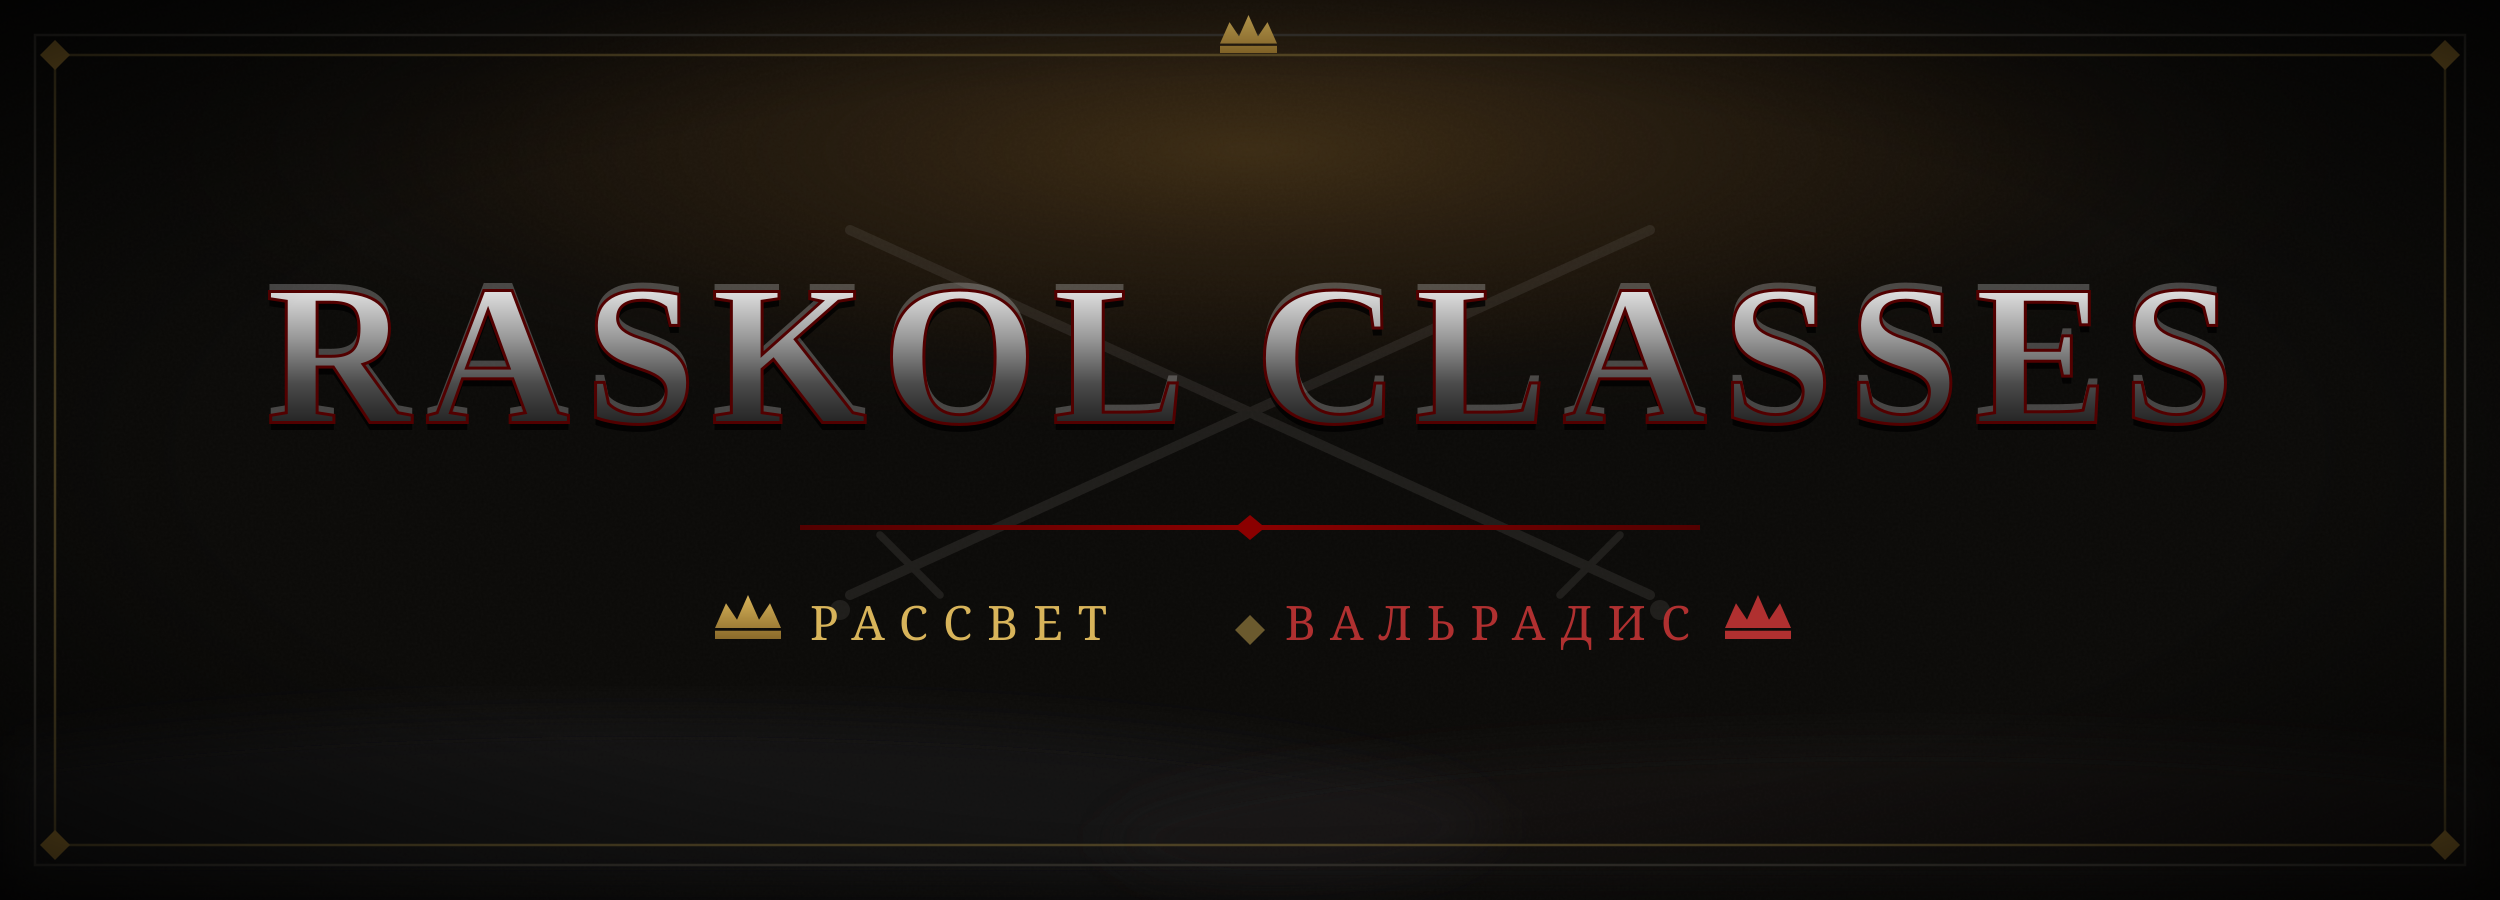
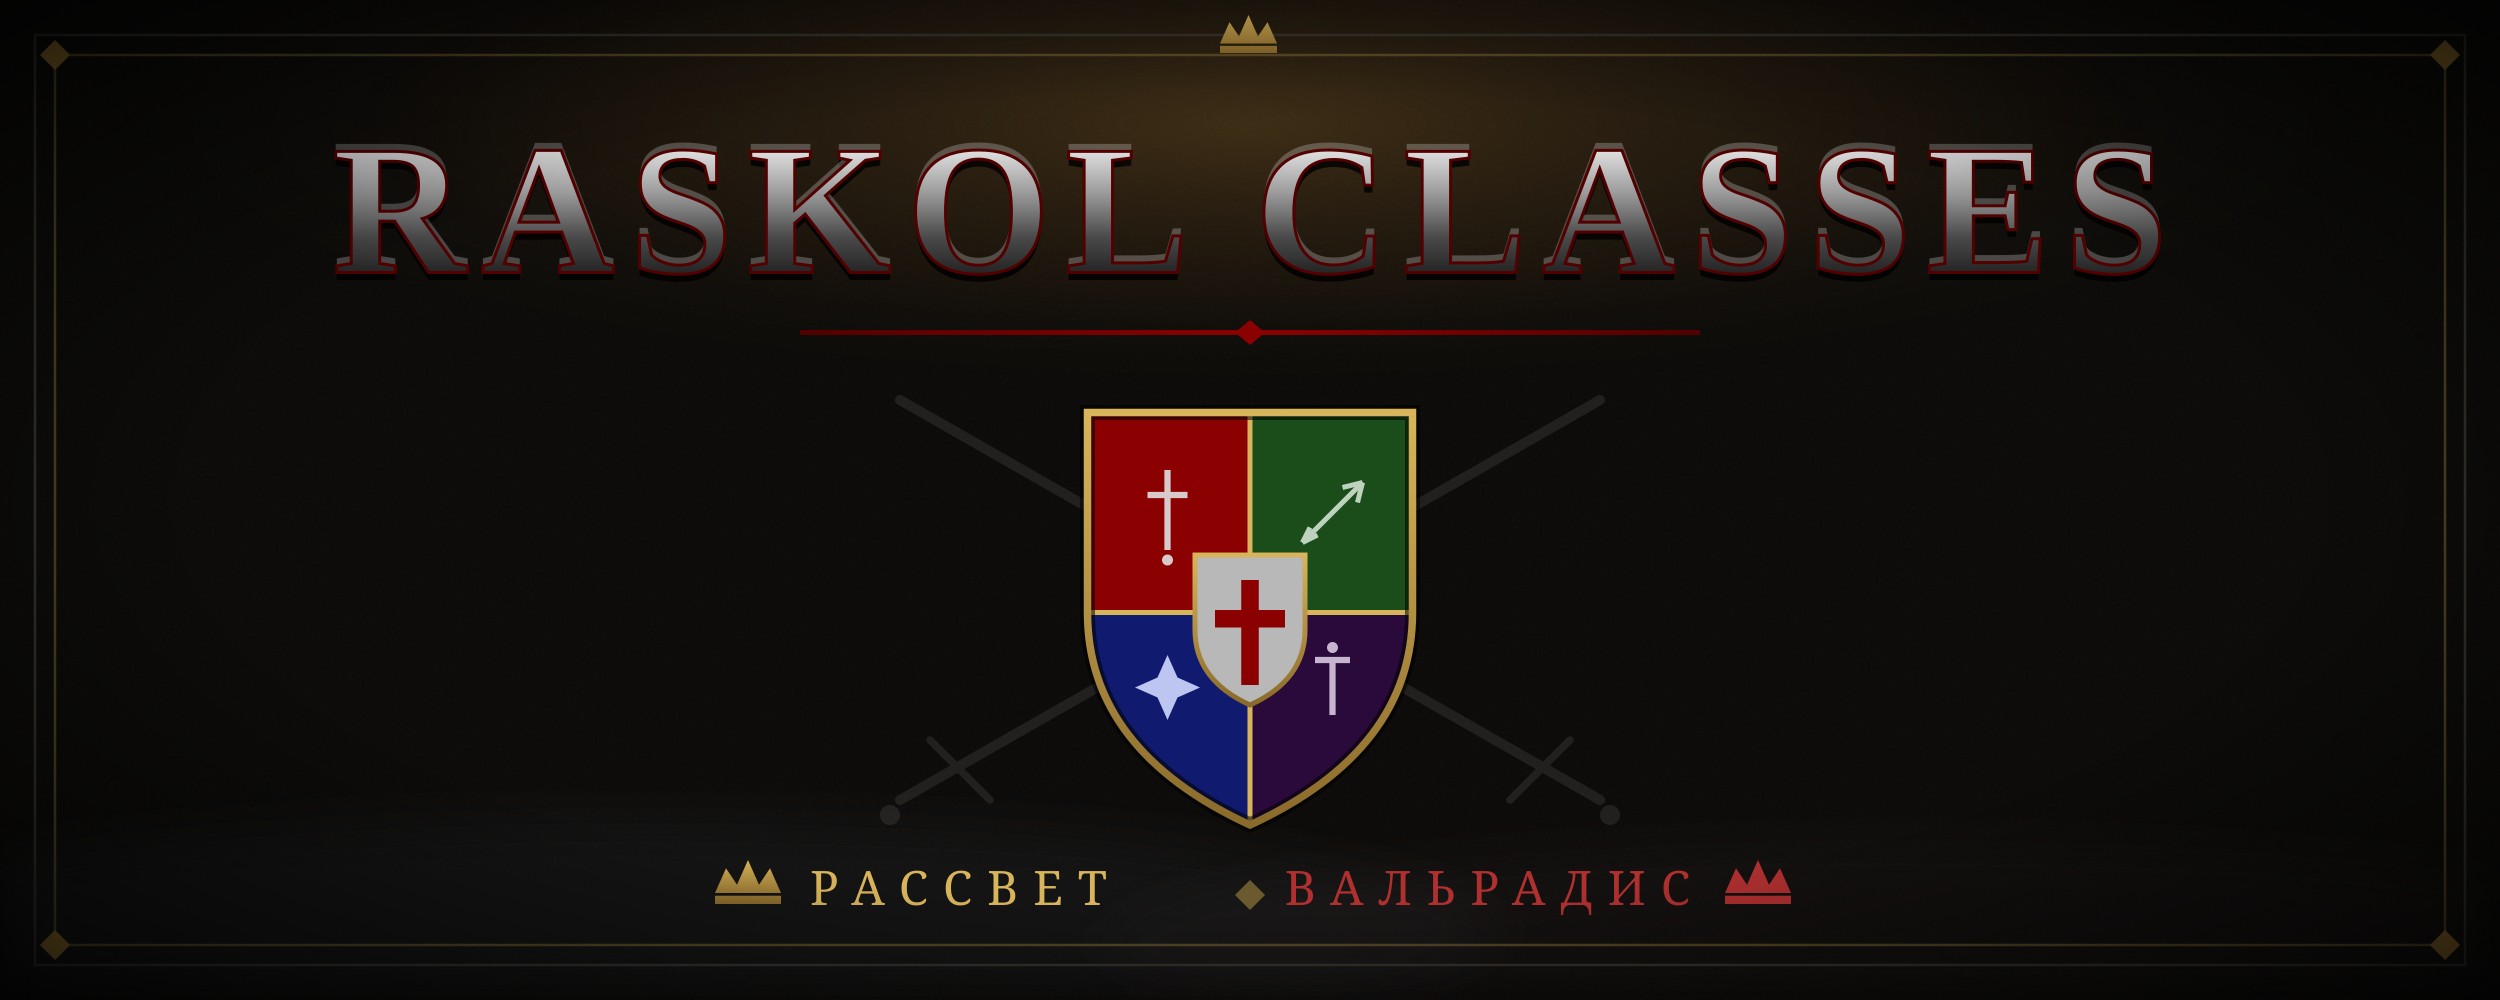
- <svg xmlns="http://www.w3.org/2000/svg" width="1000" height="360" viewBox="0 0 1000 360">
+ <svg xmlns="http://www.w3.org/2000/svg" width="1000" height="400" viewBox="0 0 1000 400">
  <defs>
    <linearGradient id="iron" x1="0" y1="0" x2="0" y2="1">
      <stop offset="0" stop-color="#e0e0e0" />
      <stop offset="0.35" stop-color="#9a9a9a" />
      <stop offset="0.7" stop-color="#4a4a4a" />
      <stop offset="1" stop-color="#232323" />
    </linearGradient>
    <linearGradient id="gold" x1="0" y1="0" x2="0" y2="1">
      <stop offset="0" stop-color="#d8b45a" />
      <stop offset="1" stop-color="#8a6a2a" />
    </linearGradient>
    <linearGradient id="bloodline" x1="0" y1="0" x2="1" y2="0">
      <stop offset="0" stop-color="#520000" />
      <stop offset="0.5" stop-color="#8b0000" />
      <stop offset="1" stop-color="#520000" />
    </linearGradient>
    <radialGradient id="candle" cx="0.5" cy="0.5" r="0.5">
      <stop offset="0" stop-color="#ffb347" stop-opacity="0.20" />
      <stop offset="0.6" stop-color="#c47a2a" stop-opacity="0.07" />
      <stop offset="1" stop-color="#000000" stop-opacity="0" />
    </radialGradient>
    <radialGradient id="vig" cx="0.5" cy="0.5" r="0.75">
      <stop offset="0.55" stop-color="#000000" stop-opacity="0" />
      <stop offset="1" stop-color="#000000" stop-opacity="0.9" />
    </radialGradient>
    <filter id="grain">
      <feTurbulence type="fractalNoise" baseFrequency="0.9" numOctaves="2" seed="7" stitchTiles="stitch" />
      <feColorMatrix type="saturate" values="0" />
      <feComponentTransfer>
        <feFuncA type="linear" slope="0.5" intercept="0" />
      </feComponentTransfer>
    </filter>
    <filter id="mist">
      <feGaussianBlur stdDeviation="10" />
    </filter>
+     <clipPath id="shieldClip">
+       <path d="M435,165 L565,165 L565,245 Q565,300 500,330 Q435,300 435,245 Z" />
+     </clipPath>
  </defs>
-   <rect width="1000" height="360" fill="#0b0a08" />
-   <rect width="1000" height="360" filter="url(#grain)" opacity="0.05" />
-   <ellipse cx="500" cy="60" rx="460" ry="120" fill="url(#candle)">
+   <rect width="1000" height="400" fill="#0b0a08" />
+   <rect width="1000" height="400" filter="url(#grain)" opacity="0.05" />
+   <ellipse cx="500" cy="50" rx="460" ry="110" fill="url(#candle)">
    <animate attributeName="opacity" values="0.85;0.55;0.9;0.4;0.8;0.65;0.85" dur="5s" repeatCount="indefinite" />
  </ellipse>
-   <ellipse cx="260" cy="330" rx="340" ry="46" fill="#232326" opacity="0.35" filter="url(#mist)">
+   <ellipse cx="260" cy="372" rx="340" ry="46" fill="#232326" opacity="0.35" filter="url(#mist)">
    <animateTransform attributeName="transform" type="translate" values="0 0;50 0;0 0" dur="34s" repeatCount="indefinite" />
  </ellipse>
-   <ellipse cx="760" cy="336" rx="320" ry="42" fill="#241d1a" opacity="0.30" filter="url(#mist)">
+   <ellipse cx="760" cy="378" rx="320" ry="42" fill="#241d1a" opacity="0.30" filter="url(#mist)">
    <animateTransform attributeName="transform" type="translate" values="0 0;-60 0;0 0" dur="41s" repeatCount="indefinite" />
  </ellipse>
-   <rect x="14" y="14" width="972" height="332" fill="none" stroke="#35322d" stroke-width="1" />
-   <rect x="22" y="22" width="956" height="316" fill="none" stroke="#6b5a2e" stroke-width="1" opacity="0.7" />
+   <rect x="14" y="14" width="972" height="372" fill="none" stroke="#35322d" stroke-width="1" />
+   <rect x="22" y="22" width="956" height="356" fill="none" stroke="#6b5a2e" stroke-width="1" opacity="0.7" />
  <polygon points="22,16 28,22 22,28 16,22" fill="#8a6a2a" />
  <polygon points="978,16 984,22 978,28 972,22" fill="#8a6a2a" />
-   <polygon points="22,332 28,338 22,344 16,338" fill="#8a6a2a" />
-   <polygon points="978,332 984,338 978,344 972,338" fill="#8a6a2a" />
+   <polygon points="22,372 28,378 22,384 16,378" fill="#8a6a2a" />
+   <polygon points="978,372 984,378 978,384 972,378" fill="#8a6a2a" />
  <g transform="translate(488,6) scale(0.95)" fill="url(#gold)">
    <path d="M0,12 L4,3 L8,9 L12,0 L16,9 L20,3 L24,12 Z M0,13 h24 v3 h-24 z" />
  </g>
-   <g stroke="#6e6a66" opacity="0.20" stroke-linecap="round">
-     <line x1="340" y1="238" x2="660" y2="92" stroke-width="4" />
-     <line x1="660" y1="238" x2="340" y2="92" stroke-width="4" />
-     <line x1="352" y1="214" x2="376" y2="238" stroke-width="3" />
-     <line x1="648" y1="214" x2="624" y2="238" stroke-width="3" />
-     <circle cx="336" cy="244" r="4" fill="#6e6a66" stroke="none" />
-     <circle cx="664" cy="244" r="4" fill="#6e6a66" stroke="none" />
+   <g stroke="#6e6a66" opacity="0.22" stroke-linecap="round">
+     <line x1="360" y1="320" x2="640" y2="160" stroke-width="4" />
+     <line x1="640" y1="320" x2="360" y2="160" stroke-width="4" />
+     <line x1="372" y1="296" x2="396" y2="320" stroke-width="3" />
+     <line x1="628" y1="296" x2="604" y2="320" stroke-width="3" />
+     <circle cx="356" cy="326" r="4" fill="#6e6a66" stroke="none" />
+     <circle cx="644" cy="326" r="4" fill="#6e6a66" stroke="none" />
  </g>
-   <g font-family="Georgia, 'Times New Roman', serif" font-size="80" letter-spacing="6" text-anchor="middle" font-weight="bold">
-     <text x="500" y="172" fill="#000000" opacity="0.8" textLength="820" lengthAdjust="spacingAndGlyphs">RASKOL CLASSES</text>
-     <text x="500" y="166" fill="#cfcfcf" opacity="0.30" textLength="820" lengthAdjust="spacingAndGlyphs">RASKOL CLASSES</text>
-     <text x="500" y="169" fill="url(#iron)" stroke="#520000" stroke-width="1.2" textLength="820" lengthAdjust="spacingAndGlyphs">RASKOL CLASSES</text>
+   <g>
+     <g clip-path="url(#shieldClip)">
+       <rect x="435" y="165" width="65" height="80" fill="#8B0000" />
+       <rect x="500" y="165" width="65" height="80" fill="#1B4D1B" />
+       <rect x="435" y="245" width="65" height="90" fill="#101A6E" />
+       <rect x="500" y="245" width="65" height="90" fill="#2A0A3A" />
+       <line x1="500" y1="165" x2="500" y2="330" stroke="#d8b45a" stroke-width="2" />
+       <line x1="435" y1="245" x2="565" y2="245" stroke="#d8b45a" stroke-width="2" />
+       <g stroke="#e0e0e0" stroke-width="2.5" fill="none" opacity="0.9">
+         <line x1="467" y1="188" x2="467" y2="220" />
+         <line x1="459" y1="198" x2="475" y2="198" />
+       </g>
+       <circle cx="467" cy="224" r="2.2" fill="#e0e0e0" opacity="0.9" />
+       <g stroke="#cfe0cf" stroke-width="2" fill="none" opacity="0.9">
+         <line x1="521" y1="217" x2="545" y2="193" />
+         <line x1="545" y1="193" x2="537" y2="195" />
+         <line x1="545" y1="193" x2="543" y2="201" />
+         <line x1="521" y1="217" x2="524" y2="211" />
+         <line x1="521" y1="217" x2="527" y2="214" />
+       </g>
+       <polygon points="467,262 471,271 480,275 471,279 467,288 463,279 454,275 463,271" fill="#cfd8ff" opacity="0.9" />
+       <g stroke="#d8c8e0" stroke-width="2.5" fill="none" opacity="0.9">
+         <line x1="533" y1="264" x2="533" y2="286" />
+         <line x1="526" y1="264" x2="540" y2="264" />
+       </g>
+       <circle cx="533" cy="259" r="2.2" fill="#d8c8e0" opacity="0.9" />
+     </g>
+     <path d="M478,222 L522,222 L522,252 Q522,272 500,282 Q478,272 478,252 Z" fill="#b8b8b8" stroke="url(#gold)" stroke-width="2" />
+     <rect x="496.5" y="232" width="7" height="42" fill="#8b0000" />
+     <rect x="486" y="244" width="28" height="7" fill="#8b0000" />
+     <path d="M435,165 L565,165 L565,245 Q565,300 500,330 Q435,300 435,245 Z" fill="none" stroke="#000000" stroke-width="6" opacity="0.55" />
+     <path d="M435,165 L565,165 L565,245 Q565,300 500,330 Q435,300 435,245 Z" fill="none" stroke="url(#gold)" stroke-width="3">
+       <animate attributeName="stroke-opacity" values="0.7;1;0.7" dur="6s" repeatCount="indefinite" />
+     </path>
  </g>
-   <rect x="320" y="210" width="360" height="2" fill="url(#bloodline)" />
-   <polygon points="500,206 506,211 500,216 494,211" fill="#8b0000" />
-   <g transform="translate(286,238) scale(1.1)" fill="url(#gold)">
+   <g font-family="Georgia, 'Times New Roman', serif" font-size="74" letter-spacing="6" text-anchor="middle" font-weight="bold">
+     <text x="500" y="112" fill="#000000" opacity="0.8" textLength="760" lengthAdjust="spacingAndGlyphs">RASKOL CLASSES</text>
+     <text x="500" y="106" fill="#cfcfcf" opacity="0.30" textLength="760" lengthAdjust="spacingAndGlyphs">RASKOL CLASSES</text>
+     <text x="500" y="109" fill="url(#iron)" stroke="#520000" stroke-width="1.2" textLength="760" lengthAdjust="spacingAndGlyphs">RASKOL CLASSES</text>
+   </g>
+   <rect x="320" y="132" width="360" height="2" fill="url(#bloodline)" />
+   <polygon points="500,128 506,133 500,138 494,133" fill="#8b0000" />
+   <g transform="translate(286,344) scale(1.1)" fill="url(#gold)">
    <path d="M0,12 L4,3 L8,9 L12,0 L16,9 L20,3 L24,12 Z M0,13 h24 v3 h-24 z" />
  </g>
-   <text x="324" y="256" font-family="Georgia, serif" font-size="19" letter-spacing="6" fill="#d8b45a">РАССВЕТ</text>
-   <polygon points="500,246 506,252 500,258 494,252" fill="#6b5a2e" />
-   <text x="676" y="256" text-anchor="end" font-family="Georgia, serif" font-size="19" letter-spacing="6" fill="#b03030">ВАЛЬРАДИС</text>
-   <g transform="translate(690,238) scale(1.1)" fill="#b03030">
+   <text x="324" y="362" font-family="Georgia, serif" font-size="19" letter-spacing="6" fill="#d8b45a">РАССВЕТ</text>
+   <polygon points="500,352 506,358 500,364 494,358" fill="#6b5a2e" />
+   <text x="676" y="362" text-anchor="end" font-family="Georgia, serif" font-size="19" letter-spacing="6" fill="#b03030">ВАЛЬРАДИС</text>
+   <g transform="translate(690,344) scale(1.1)" fill="#b03030">
    <path d="M0,12 L4,3 L8,9 L12,0 L16,9 L20,3 L24,12 Z M0,13 h24 v3 h-24 z" />
  </g>
-   <circle cx="180" cy="340" r="1.6" fill="#ff9a3c" opacity="0">
-     <animateTransform attributeName="transform" type="translate" values="0 0;14 -250" dur="7s" begin="0s" repeatCount="indefinite" />
+   <circle cx="180" cy="384" r="1.6" fill="#ff9a3c" opacity="0">
+     <animateTransform attributeName="transform" type="translate" values="0 0;14 -270" dur="7s" begin="0s" repeatCount="indefinite" />
    <animate attributeName="opacity" values="0;0.85;0.5;0" keyTimes="0;0.15;0.6;1" dur="7s" begin="0s" repeatCount="indefinite" />
  </circle>
-   <circle cx="320" cy="340" r="1.2" fill="#ff6b35" opacity="0">
-     <animateTransform attributeName="transform" type="translate" values="0 0;-10 -270" dur="9s" begin="2s" repeatCount="indefinite" />
+   <circle cx="320" cy="384" r="1.2" fill="#ff6b35" opacity="0">
+     <animateTransform attributeName="transform" type="translate" values="0 0;-10 -290" dur="9s" begin="2s" repeatCount="indefinite" />
    <animate attributeName="opacity" values="0;0.8;0.4;0" keyTimes="0;0.15;0.6;1" dur="9s" begin="2s" repeatCount="indefinite" />
  </circle>
-   <circle cx="500" cy="340" r="2" fill="#d8b45a" opacity="0">
-     <animateTransform attributeName="transform" type="translate" values="0 0;6 -240" dur="6.5s" begin="4s" repeatCount="indefinite" />
+   <circle cx="500" cy="384" r="2" fill="#d8b45a" opacity="0">
+     <animateTransform attributeName="transform" type="translate" values="0 0;6 -260" dur="6.5s" begin="4s" repeatCount="indefinite" />
    <animate attributeName="opacity" values="0;0.9;0.5;0" keyTimes="0;0.15;0.6;1" dur="6.5s" begin="4s" repeatCount="indefinite" />
  </circle>
-   <circle cx="660" cy="340" r="1.4" fill="#ff9a3c" opacity="0">
-     <animateTransform attributeName="transform" type="translate" values="0 0;12 -260" dur="8.5s" begin="1.2s" repeatCount="indefinite" />
+   <circle cx="660" cy="384" r="1.4" fill="#ff9a3c" opacity="0">
+     <animateTransform attributeName="transform" type="translate" values="0 0;12 -280" dur="8.5s" begin="1.2s" repeatCount="indefinite" />
    <animate attributeName="opacity" values="0;0.8;0.45;0" keyTimes="0;0.15;0.6;1" dur="8.5s" begin="1.2s" repeatCount="indefinite" />
  </circle>
-   <circle cx="810" cy="340" r="1.8" fill="#ff6b35" opacity="0">
-     <animateTransform attributeName="transform" type="translate" values="0 0;-8 -250" dur="7.5s" begin="3.1s" repeatCount="indefinite" />
+   <circle cx="810" cy="384" r="1.8" fill="#ff6b35" opacity="0">
+     <animateTransform attributeName="transform" type="translate" values="0 0;-8 -270" dur="7.5s" begin="3.1s" repeatCount="indefinite" />
    <animate attributeName="opacity" values="0;0.85;0.5;0" keyTimes="0;0.15;0.6;1" dur="7.5s" begin="3.1s" repeatCount="indefinite" />
  </circle>
-   <circle cx="420" cy="340" r="1.1" fill="#d8b45a" opacity="0">
-     <animateTransform attributeName="transform" type="translate" values="0 0;10 -280" dur="10s" begin="5.5s" repeatCount="indefinite" />
+   <circle cx="420" cy="384" r="1.1" fill="#d8b45a" opacity="0">
+     <animateTransform attributeName="transform" type="translate" values="0 0;10 -300" dur="10s" begin="5.5s" repeatCount="indefinite" />
    <animate attributeName="opacity" values="0;0.7;0.4;0" keyTimes="0;0.15;0.6;1" dur="10s" begin="5.5s" repeatCount="indefinite" />
  </circle>
-   <circle cx="740" cy="340" r="1.3" fill="#ff9a3c" opacity="0">
-     <animateTransform attributeName="transform" type="translate" values="0 0;-12 -270" dur="9.5s" begin="6.8s" repeatCount="indefinite" />
+   <circle cx="740" cy="384" r="1.3" fill="#ff9a3c" opacity="0">
+     <animateTransform attributeName="transform" type="translate" values="0 0;-12 -290" dur="9.5s" begin="6.8s" repeatCount="indefinite" />
    <animate attributeName="opacity" values="0;0.8;0.4;0" keyTimes="0;0.15;0.6;1" dur="9.5s" begin="6.8s" repeatCount="indefinite" />
  </circle>
-   <rect width="1000" height="360" fill="url(#vig)" />
+   <rect width="1000" height="400" fill="url(#vig)" />
</svg>
